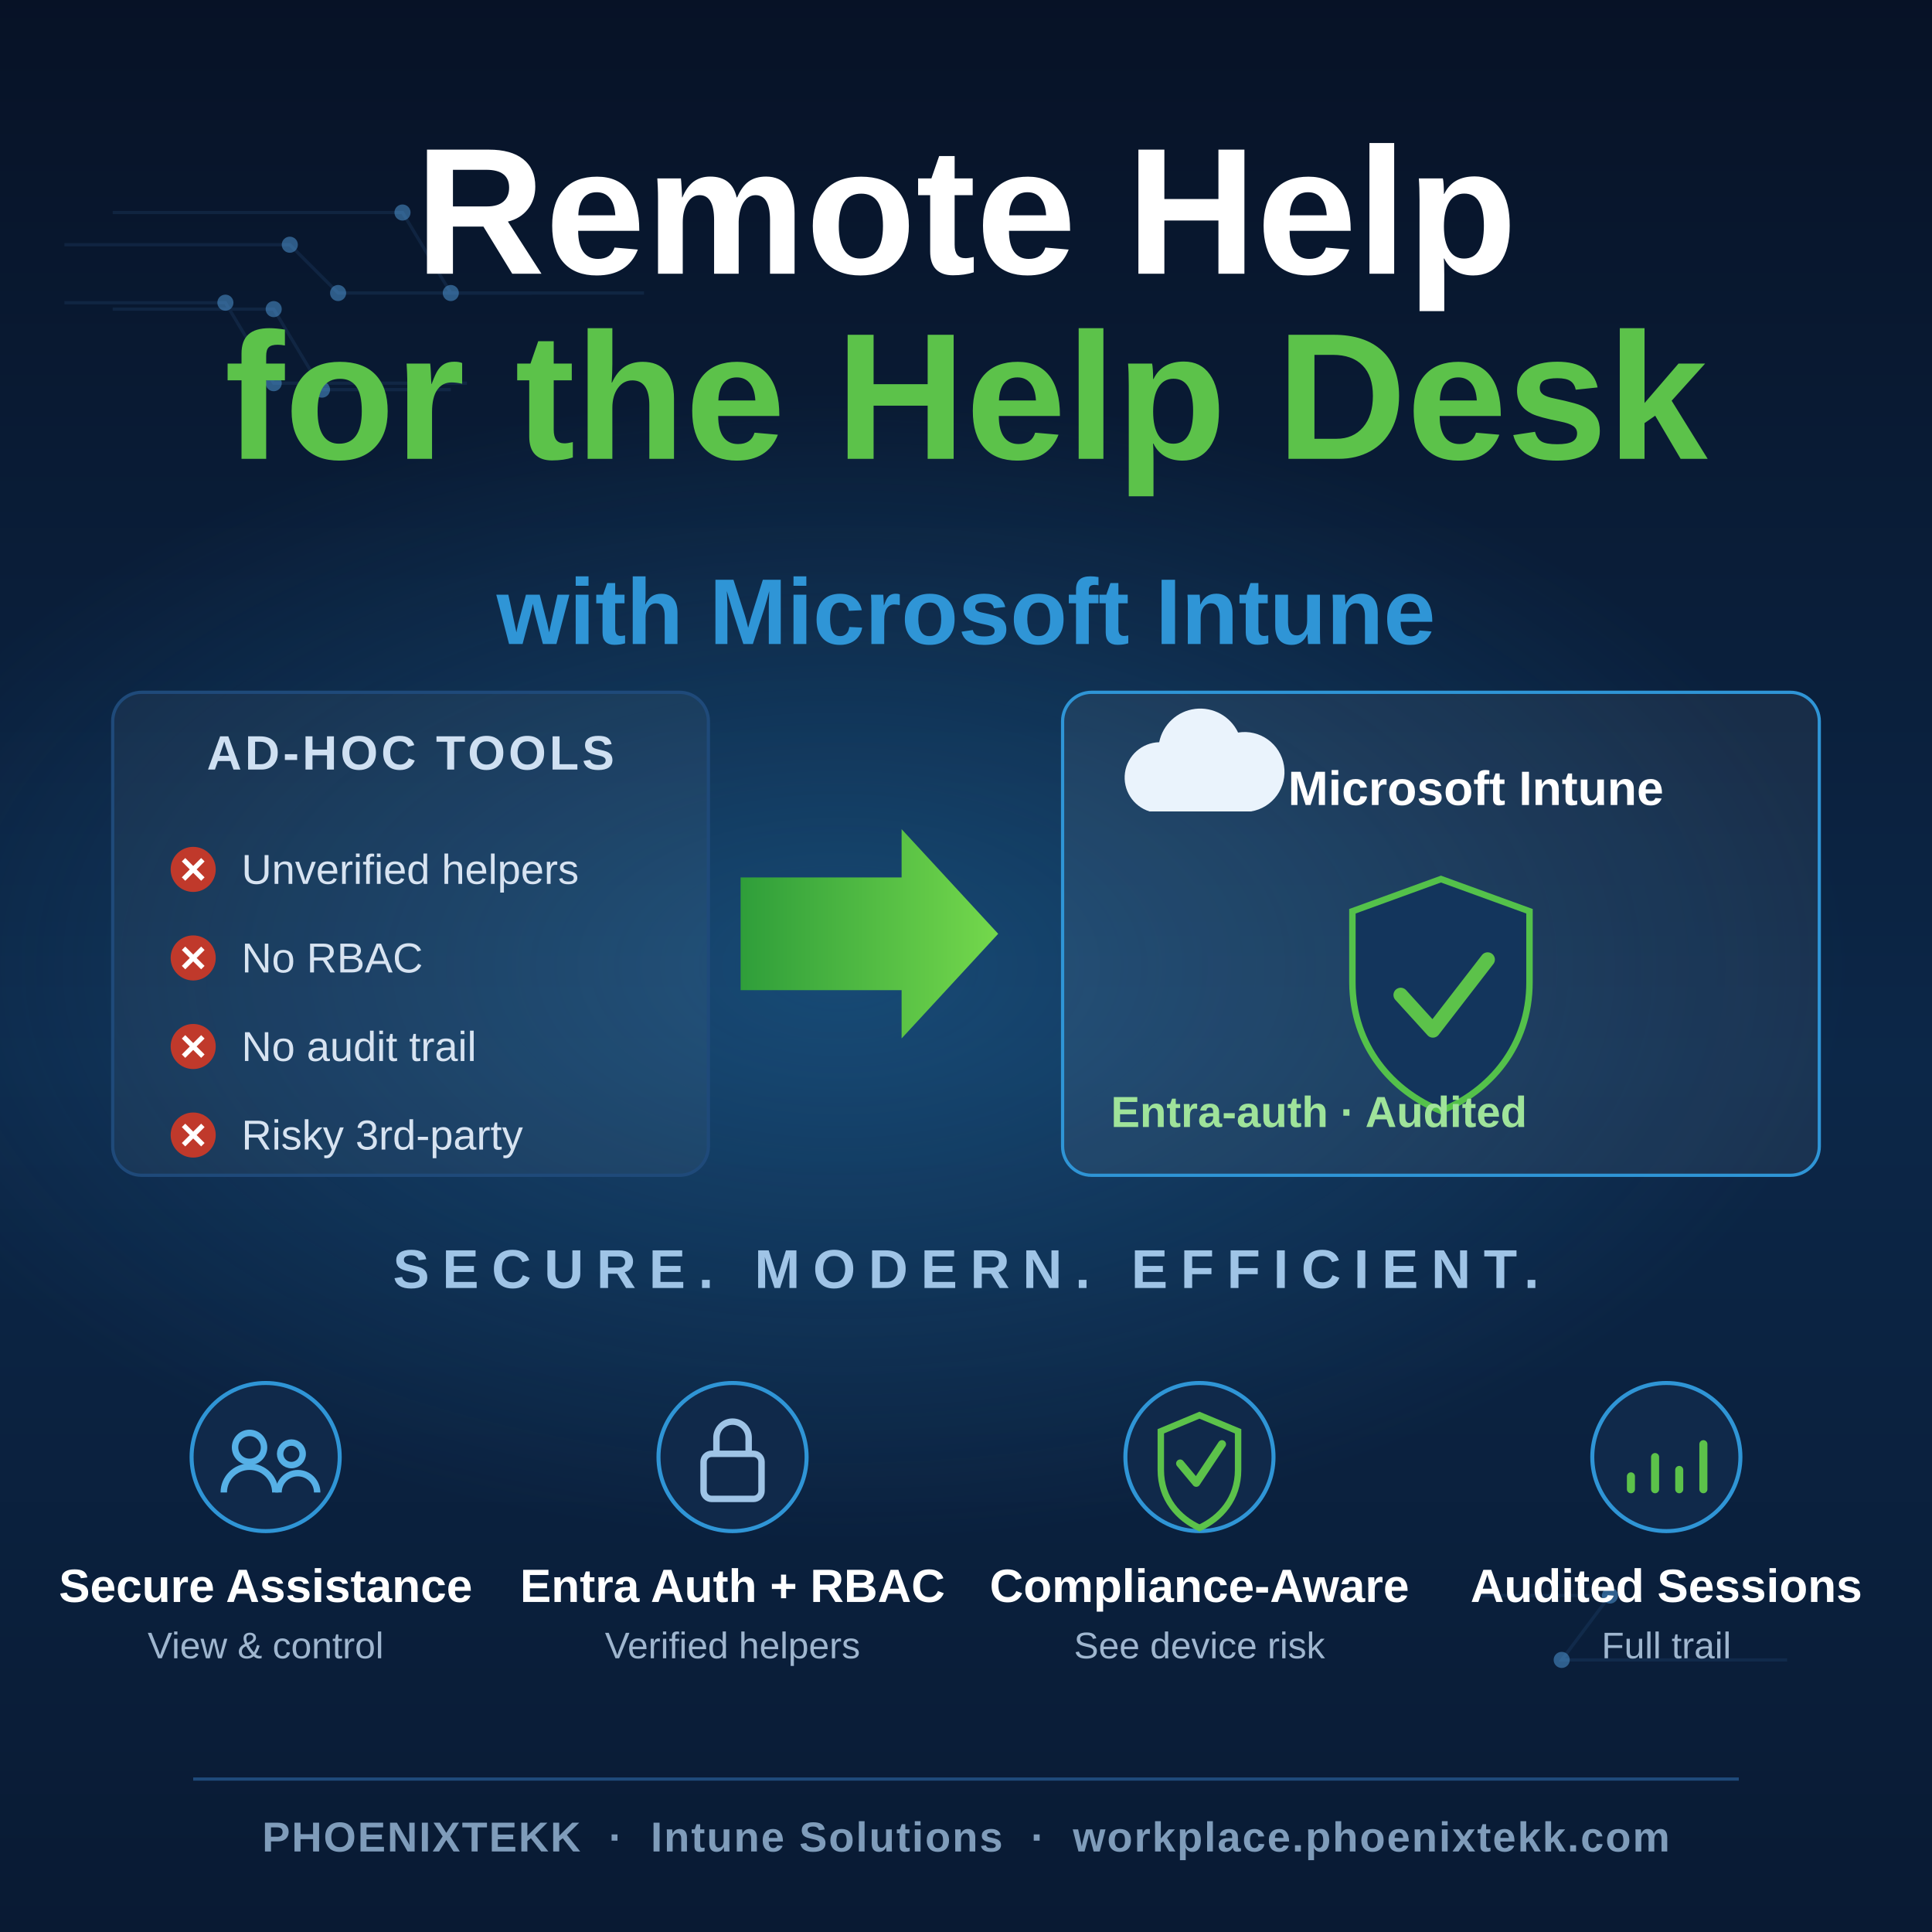
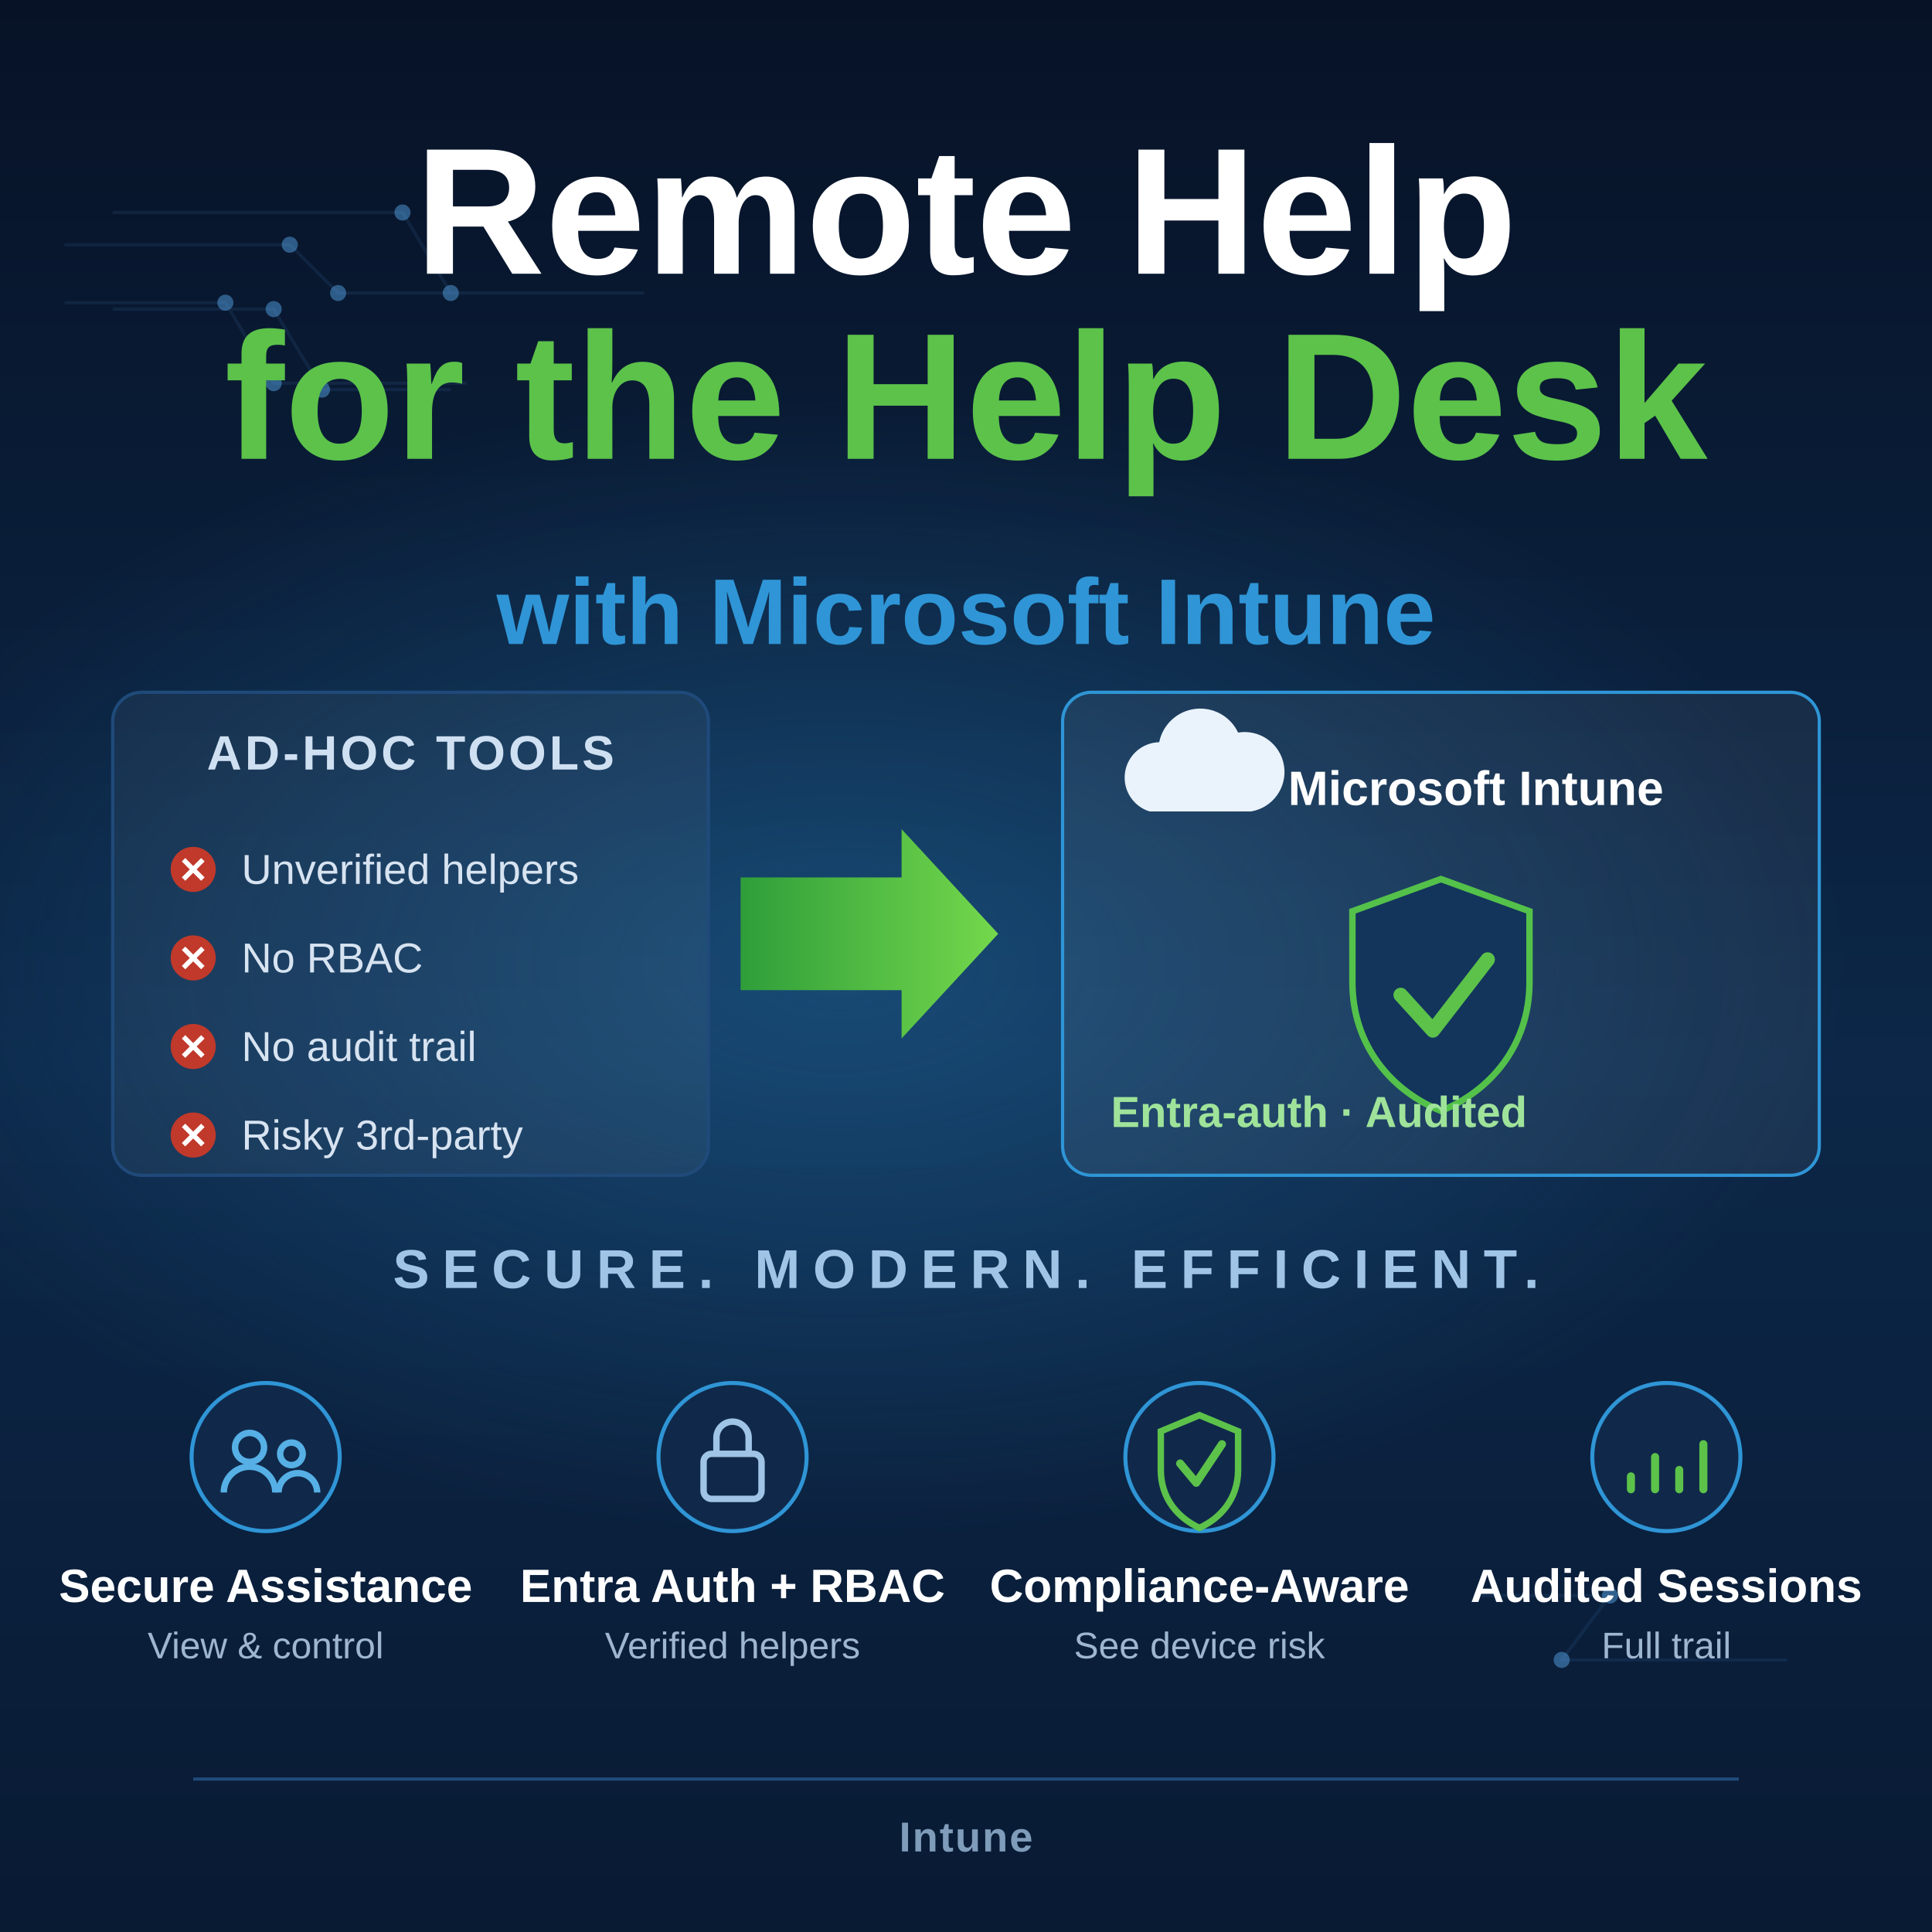
<svg xmlns="http://www.w3.org/2000/svg" viewBox="0 0 1200 1200" role="img" aria-labelledby="t d">
  <defs>
    <linearGradient id="bg" x1="0" y1="0" x2="0" y2="1">
      <stop offset="0" stop-color="#071226" />
      <stop offset="0.55" stop-color="#0c2748" />
      <stop offset="1" stop-color="#091a33" />
    </linearGradient>
    <linearGradient id="arrow" x1="0" y1="0" x2="1" y2="0">
      <stop offset="0" stop-color="#2f9e3a" />
      <stop offset="1" stop-color="#74d84c" />
    </linearGradient>
    <radialGradient id="glow" cx="0.5" cy="0.5" r="0.5">
      <stop offset="0" stop-color="#2f95d6" stop-opacity="0.33" />
      <stop offset="1" stop-color="#2f95d6" stop-opacity="0" />
    </radialGradient>
  </defs>
  <rect width="1200" height="1200" fill="url(#bg)" />
  <ellipse cx="520" cy="600" rx="640" ry="360" fill="url(#glow)" />
  <g stroke="#3a6ea5" stroke-width="2" opacity="0.16" fill="none">
    <path d="M40 152 H180 L210 182 H330" />
    <path d="M1110 1031 H970 L1000 991 H920" />
    <path d="M70 192 H170 L200 242 H280" />
    <path d="M40 188 H140 L170 238 H290" />
    <path d="M70 132 H250 L280 182 H400" />
  </g>
  <g fill="#54a0e0" opacity="0.5">
    <circle cx="180" cy="152" r="5" />
    <circle cx="210" cy="182" r="5" />
    <circle cx="970" cy="1031" r="5" />
    <circle cx="1000" cy="991" r="5" />
    <circle cx="170" cy="192" r="5" />
    <circle cx="200" cy="242" r="5" />
    <circle cx="140" cy="188" r="5" />
    <circle cx="170" cy="238" r="5" />
    <circle cx="250" cy="132" r="5" />
    <circle cx="280" cy="182" r="5" />
  </g>
  <g text-anchor="middle" font-family="Segoe UI, Arial, sans-serif" font-weight="800">
    <text x="600" y="170" font-size="112" fill="#ffffff" font-weight="800">Remote Help</text>
    <text x="600" y="285" font-size="112" fill="#5cc24a" font-weight="800">for the Help Desk</text>
    <text x="600" y="400" font-size="58" fill="#2f95d6" font-weight="700">with Microsoft Intune</text>
  </g>
  <g font-family="Segoe UI, Arial, sans-serif">
    <rect x="70" y="430" width="370" height="300" rx="18" fill="#ffffff" opacity="0.05" />
    <rect x="70" y="430" width="370" height="300" rx="18" fill="none" stroke="#1f4a7a" stroke-width="2" />
    <text x="255" y="478" text-anchor="middle" font-size="30" font-weight="700" fill="#cfe0f2" letter-spacing="2">AD-HOC TOOLS</text>
    <g font-size="26" fill="#d7e3f1">
      <g>
        <circle cx="120" cy="540" r="14" fill="#c0392b" />
        <path d="M114 534 l12 12 M126 534 l-12 12" stroke="#fff" stroke-width="3" />
        <text x="150" y="549">Unverified helpers</text>
      </g>
      <g>
        <circle cx="120" cy="595" r="14" fill="#c0392b" />
        <path d="M114 589 l12 12 M126 589 l-12 12" stroke="#fff" stroke-width="3" />
        <text x="150" y="604">No RBAC</text>
      </g>
      <g>
        <circle cx="120" cy="650" r="14" fill="#c0392b" />
        <path d="M114 644 l12 12 M126 644 l-12 12" stroke="#fff" stroke-width="3" />
        <text x="150" y="659">No audit trail</text>
      </g>
      <g>
        <circle cx="120" cy="705" r="14" fill="#c0392b" />
        <path d="M114 699 l12 12 M126 699 l-12 12" stroke="#fff" stroke-width="3" />
        <text x="150" y="714">Risky 3rd-party</text>
      </g>
    </g>
  </g>
  <polygon points="460,545 560,545 560,515 620,580 560,645 560,615 460,615" fill="url(#arrow)" />
  <g font-family="Segoe UI, Arial, sans-serif">
    <rect x="660" y="430" width="470" height="300" rx="18" fill="#ffffff" opacity="0.06" />
    <rect x="660" y="430" width="470" height="300" rx="18" fill="none" stroke="#2f95d6" stroke-width="2" />
    <g transform="translate(700,470)">
      <path d="M14 34 a22 22 0 0 1 6 -43 a26 26 0 0 1 49 -6 a20 20 0 0 1 8 49 z" fill="#eaf3fc" />
    </g>
    <text x="800" y="500" font-size="30" font-weight="700" fill="#ffffff">Microsoft Intune</text>
    <g transform="translate(820,540)">
      <path d="M75 6 L130 26 V70 C130 110 105 138 75 150 C45 138 20 110 20 70 V26 Z" fill="#13355c" stroke="#54c14a" stroke-width="4" />
      <path d="M50 78 L70 100 L104 56" fill="none" stroke="#5cc24a" stroke-width="9" stroke-linecap="round" stroke-linejoin="round" />
    </g>
    <text x="690" y="700" font-size="27" font-weight="700" fill="#9fe39a">Entra-auth · Audited</text>
  </g>
  <text x="600" y="800" text-anchor="middle" font-family="Segoe UI, Arial, sans-serif" font-size="34" font-weight="800" fill="#9fc4e6" letter-spacing="8">SECURE.  MODERN.  EFFICIENT.</text>
  <g font-family="Segoe UI, Arial, sans-serif" text-anchor="middle">
    <g transform="translate(165,905)">
      <circle r="46" fill="#10294a" stroke="#2f95d6" stroke-width="2.5" />
      <g fill="none" stroke="#56b0e6" stroke-width="4">
        <circle cx="-10" cy="-6" r="9" />
        <path d="M-26 22 a16 16 0 0 1 32 0" />
        <circle cx="16" cy="-2" r="7" />
        <path d="M8 22 a12 12 0 0 1 24 0" />
      </g>
    </g>
    <g transform="translate(455,905)">
      <circle r="46" fill="#10294a" stroke="#2f95d6" stroke-width="2.5" />
      <rect x="-18" y="-2" width="36" height="28" rx="5" fill="none" stroke="#9fc4e6" stroke-width="4" />
      <path d="M-10 -2 v-10 a10 10 0 0 1 20 0 v10" fill="none" stroke="#9fc4e6" stroke-width="4" />
    </g>
    <g transform="translate(745,905)">
      <circle r="46" fill="#10294a" stroke="#2f95d6" stroke-width="2.5" />
      <path d="M0 -26 L24 -16 V8 C24 26 13 38 0 44 C-13 38 -24 26 -24 8 V-16 Z" fill="none" stroke="#5cc24a" stroke-width="4" />
      <path d="M-12 4 L-2 16 L14 -8" fill="none" stroke="#5cc24a" stroke-width="5" stroke-linecap="round" stroke-linejoin="round" />
    </g>
    <g transform="translate(1035,905)">
      <circle r="46" fill="#10294a" stroke="#2f95d6" stroke-width="2.5" />
      <g stroke="#5cc24a" stroke-width="5" stroke-linecap="round">
        <path d="M-22 20 v-8 M-7 20 v-20 M8 20 v-12 M23 20 v-28" />
      </g>
    </g>
    <g font-size="29" font-weight="700" fill="#ffffff">
      <text x="165" y="995">Secure Assistance</text>
      <text x="455" y="995">Entra Auth + RBAC</text>
      <text x="745" y="995">Compliance-Aware</text>
      <text x="1035" y="995">Audited Sessions</text>
    </g>
    <g font-size="23" fill="#9fb6cf">
      <text x="165" y="1030">View &amp; control</text>
      <text x="455" y="1030">Verified helpers</text>
      <text x="745" y="1030">See device risk</text>
      <text x="1035" y="1030">Full trail</text>
    </g>
  </g>
  <line x1="120" y1="1105" x2="1080" y2="1105" stroke="#1f4a7a" stroke-width="2" />
-   <text x="600" y="1150" text-anchor="middle" font-family="Segoe UI, Arial, sans-serif" font-size="26" font-weight="700" fill="#7f9cba" letter-spacing="1">PHOENIXTEKK  ·  Intune Solutions  ·  workplace.phoenixtekk.com</text>
+   <text x="600" y="1150" text-anchor="middle" font-family="Segoe UI, Arial, sans-serif" font-size="26" font-weight="700" fill="#7f9cba" letter-spacing="1">Intune</text>
</svg>
